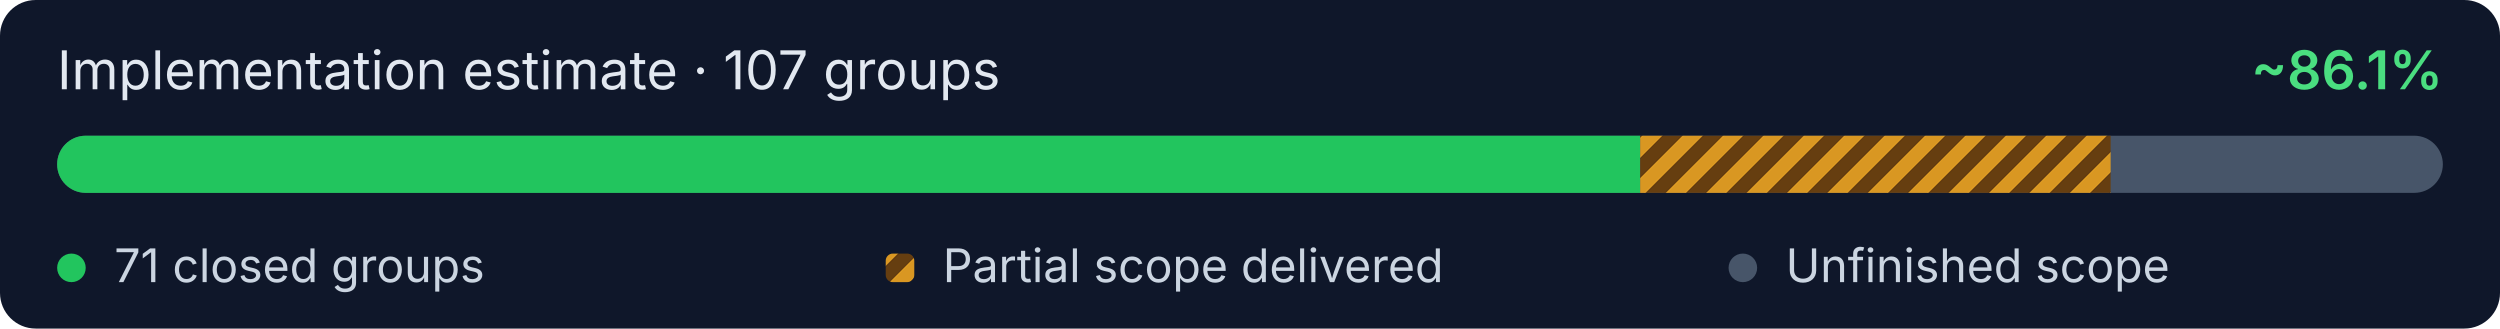
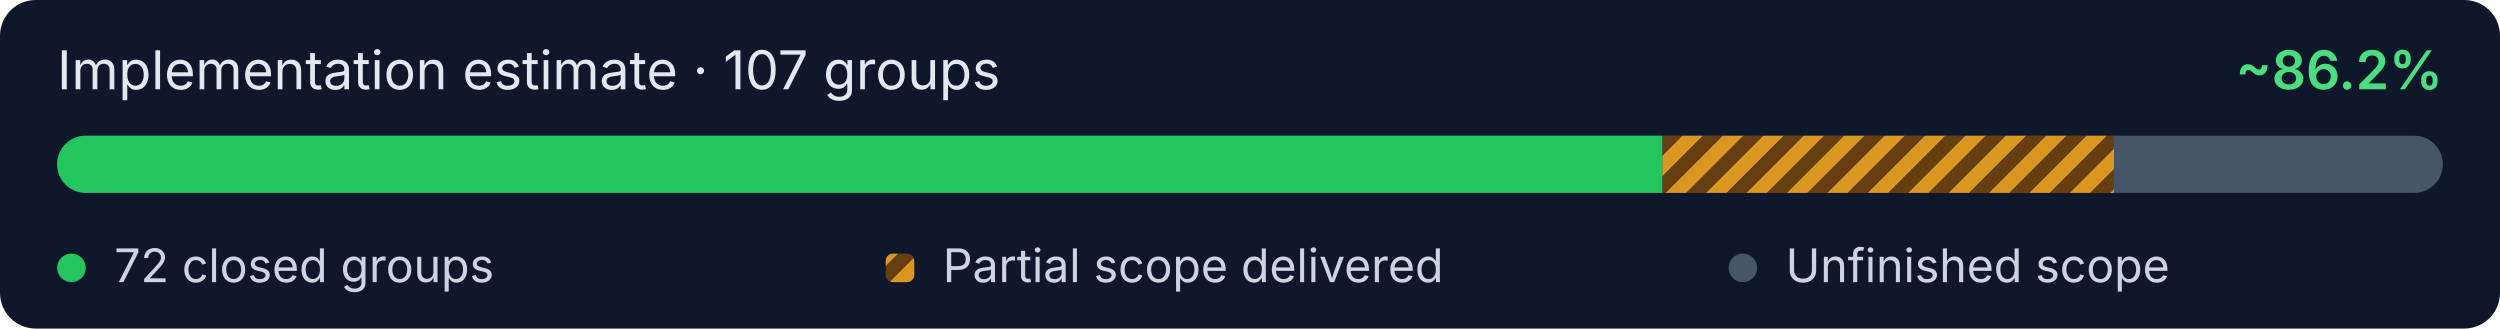
<svg xmlns="http://www.w3.org/2000/svg" width="700" height="92" viewBox="0 0 700 92" role="img" aria-labelledby="title description">
  <defs>
    <clipPath id="track">
      <rect x="16" y="38" width="668" height="16" rx="8" />
    </clipPath>
    <pattern id="partial" width="8" height="8" patternUnits="userSpaceOnUse" patternTransform="rotate(45)">
      <rect width="8" height="8" fill="#663e10" />
      <rect width="4" height="8" fill="#d99722" />
    </pattern>
  </defs>
  <rect width="700" height="92" rx="10" fill="#0f172a" />
  <g font-family="system-ui, -apple-system, BlinkMacSystemFont, 'Segoe UI', sans-serif">
    <text x="16" y="25" font-size="15" fill="#e2e8f0">Implementation estimate · 107 groups</text>
-     <text x="684" y="25" text-anchor="end" font-size="15" font-weight="600" fill="#4ade80">~86.1%</text>
+     <text x="684" y="25" text-anchor="end" font-size="15" font-weight="600" fill="#4ade80">~86.2%</text>
    <g clip-path="url(#track)">
      <rect x="16" y="38" width="668" height="16" fill="#475569" />
-       <rect id="closed-segment" x="16" y="38" width="443.252" height="16" fill="#22c55e" />
-       <rect id="partial-segment" x="459.252" y="38" width="131.727" height="16" fill="url(#partial)" />
+       <rect id="closed-segment" x="16" y="38" width="449.495" height="16" fill="#22c55e" />
+       <rect id="partial-segment" x="465.495" y="38" width="126.421" height="16" fill="url(#partial)" />
    </g>
    <circle cx="20" cy="75" r="4" fill="#22c55e" />
-     <text x="32" y="79" font-size="13" fill="#cbd5e1">71 closed groups</text>
+     <text x="32" y="79" font-size="13" fill="#cbd5e1">72 closed groups</text>
    <rect x="248" y="71" width="8" height="8" rx="2" fill="url(#partial)" />
    <text x="264" y="79" font-size="13" fill="#cbd5e1">Partial scope delivered</text>
    <circle cx="488" cy="75" r="4" fill="#475569" />
    <text x="500" y="79" font-size="13" fill="#cbd5e1">Unfinished scope</text>
  </g>
</svg>
